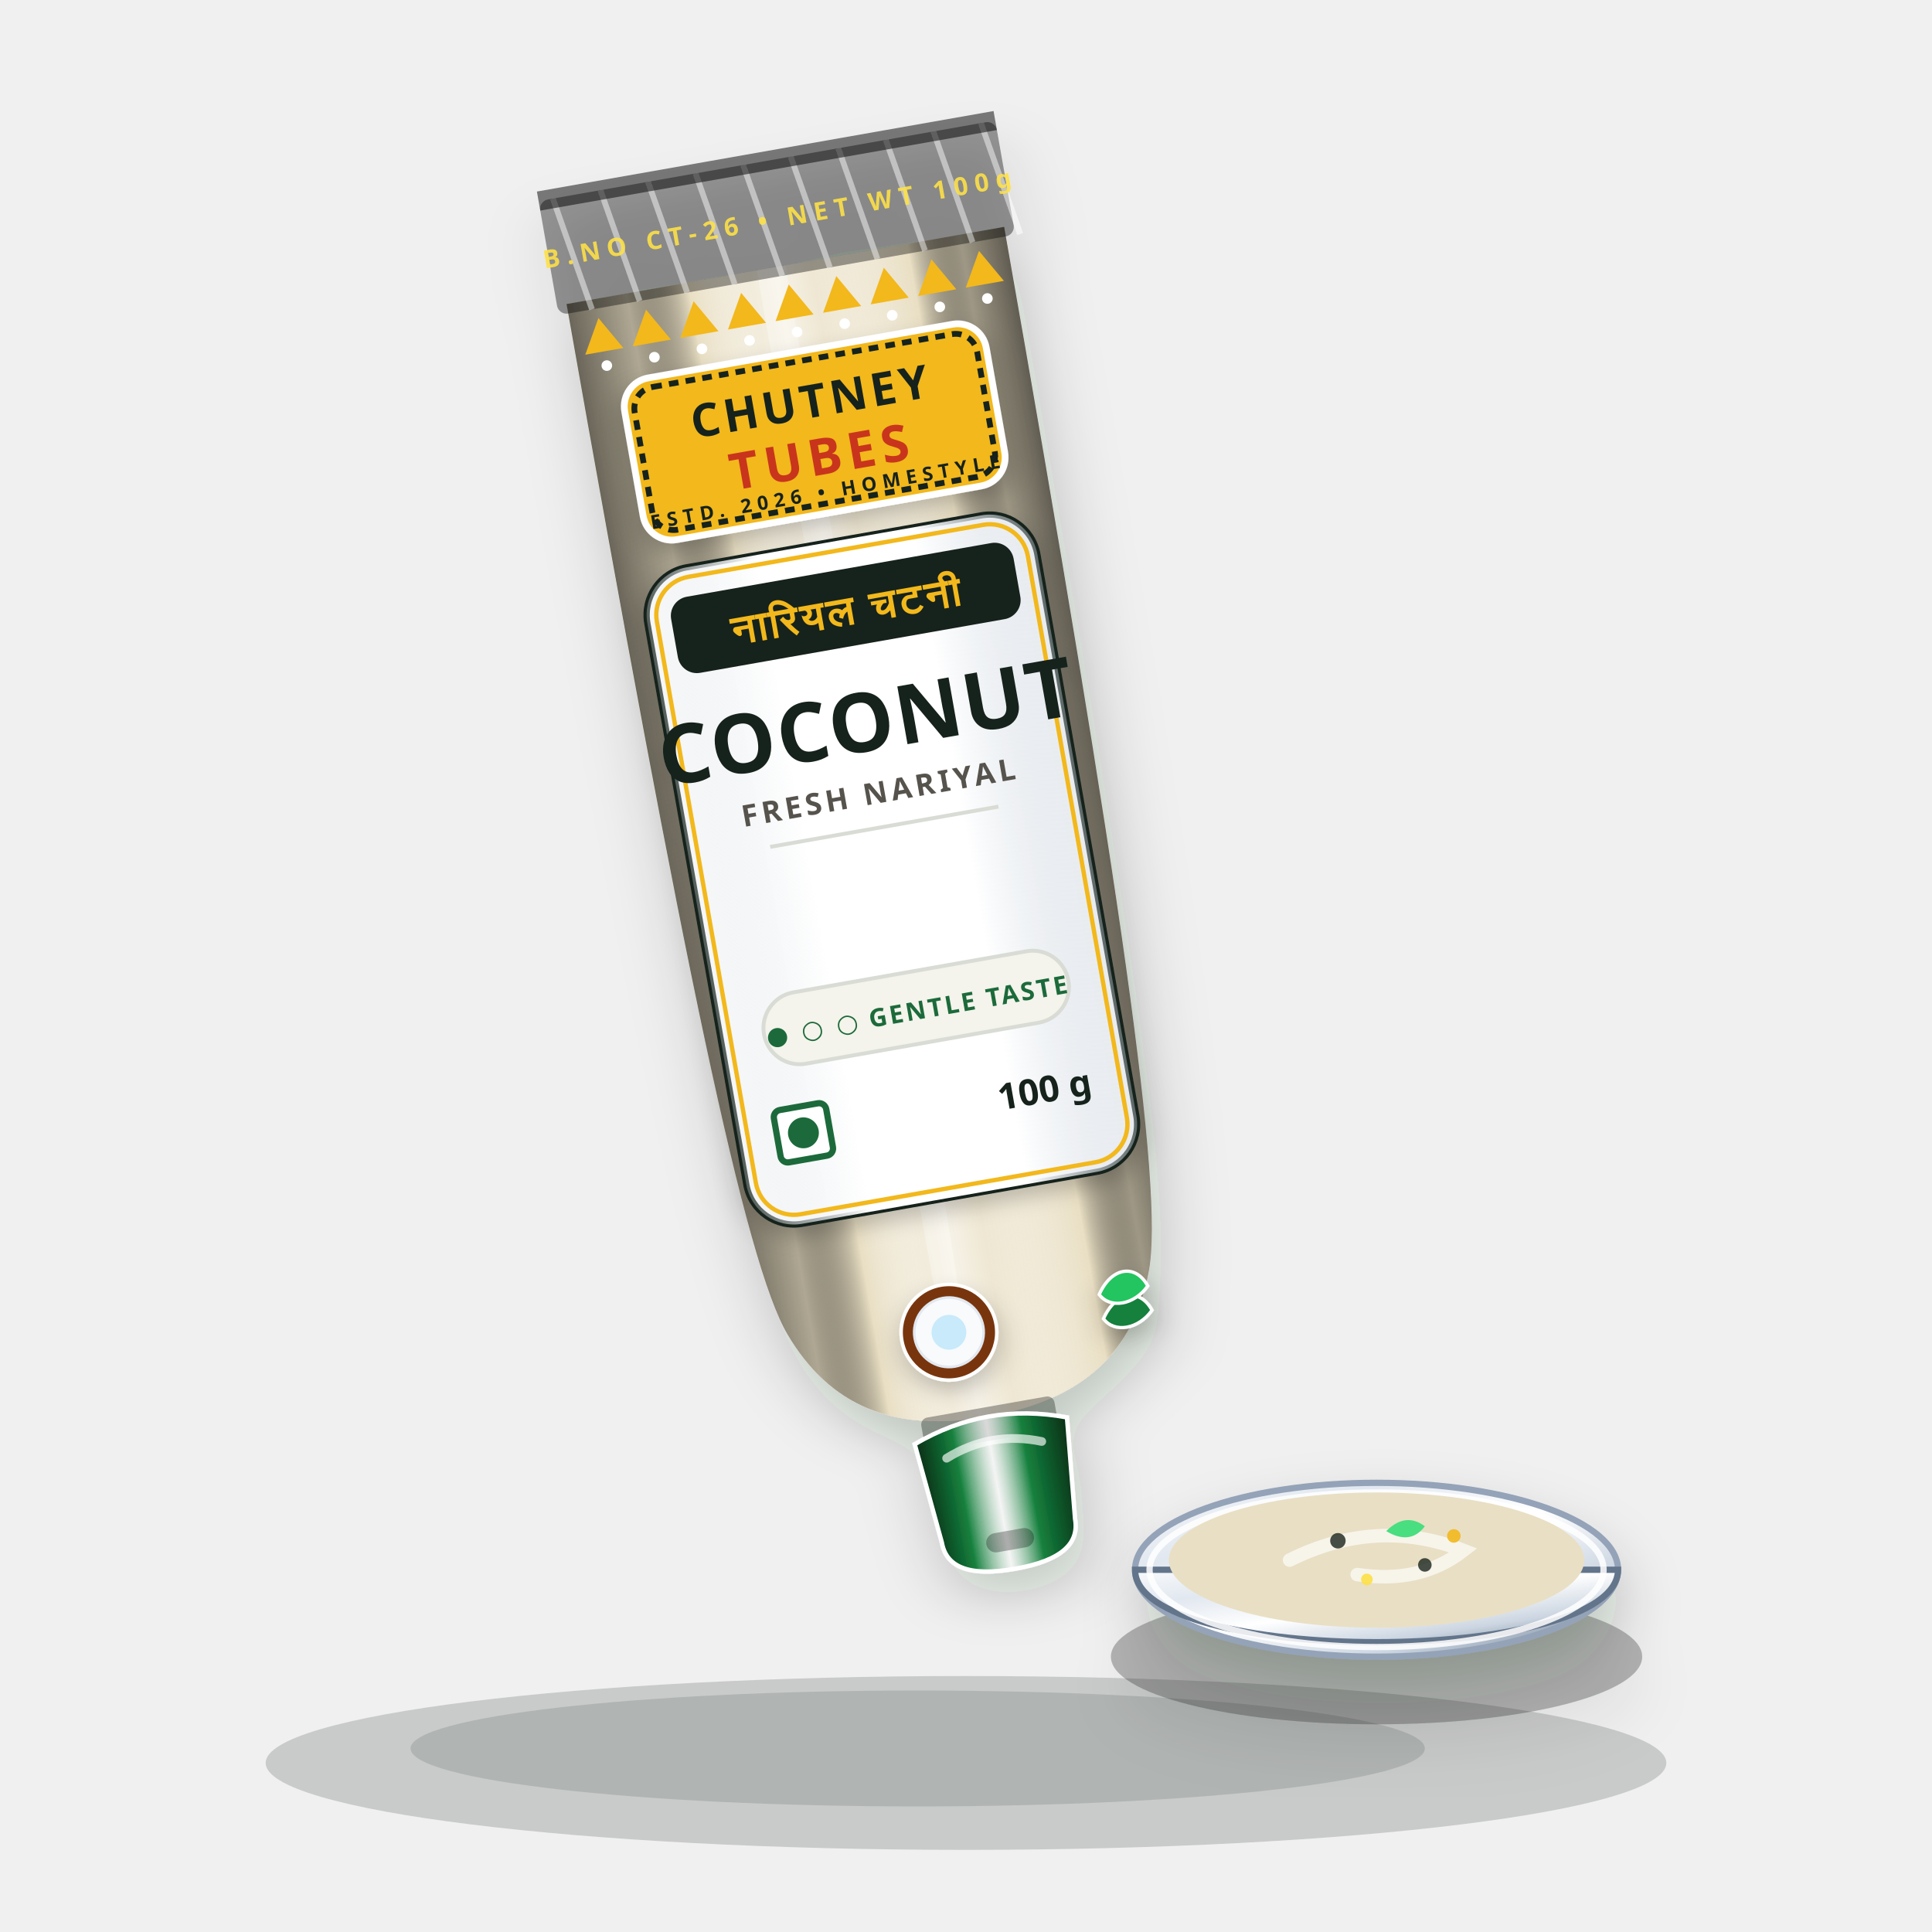
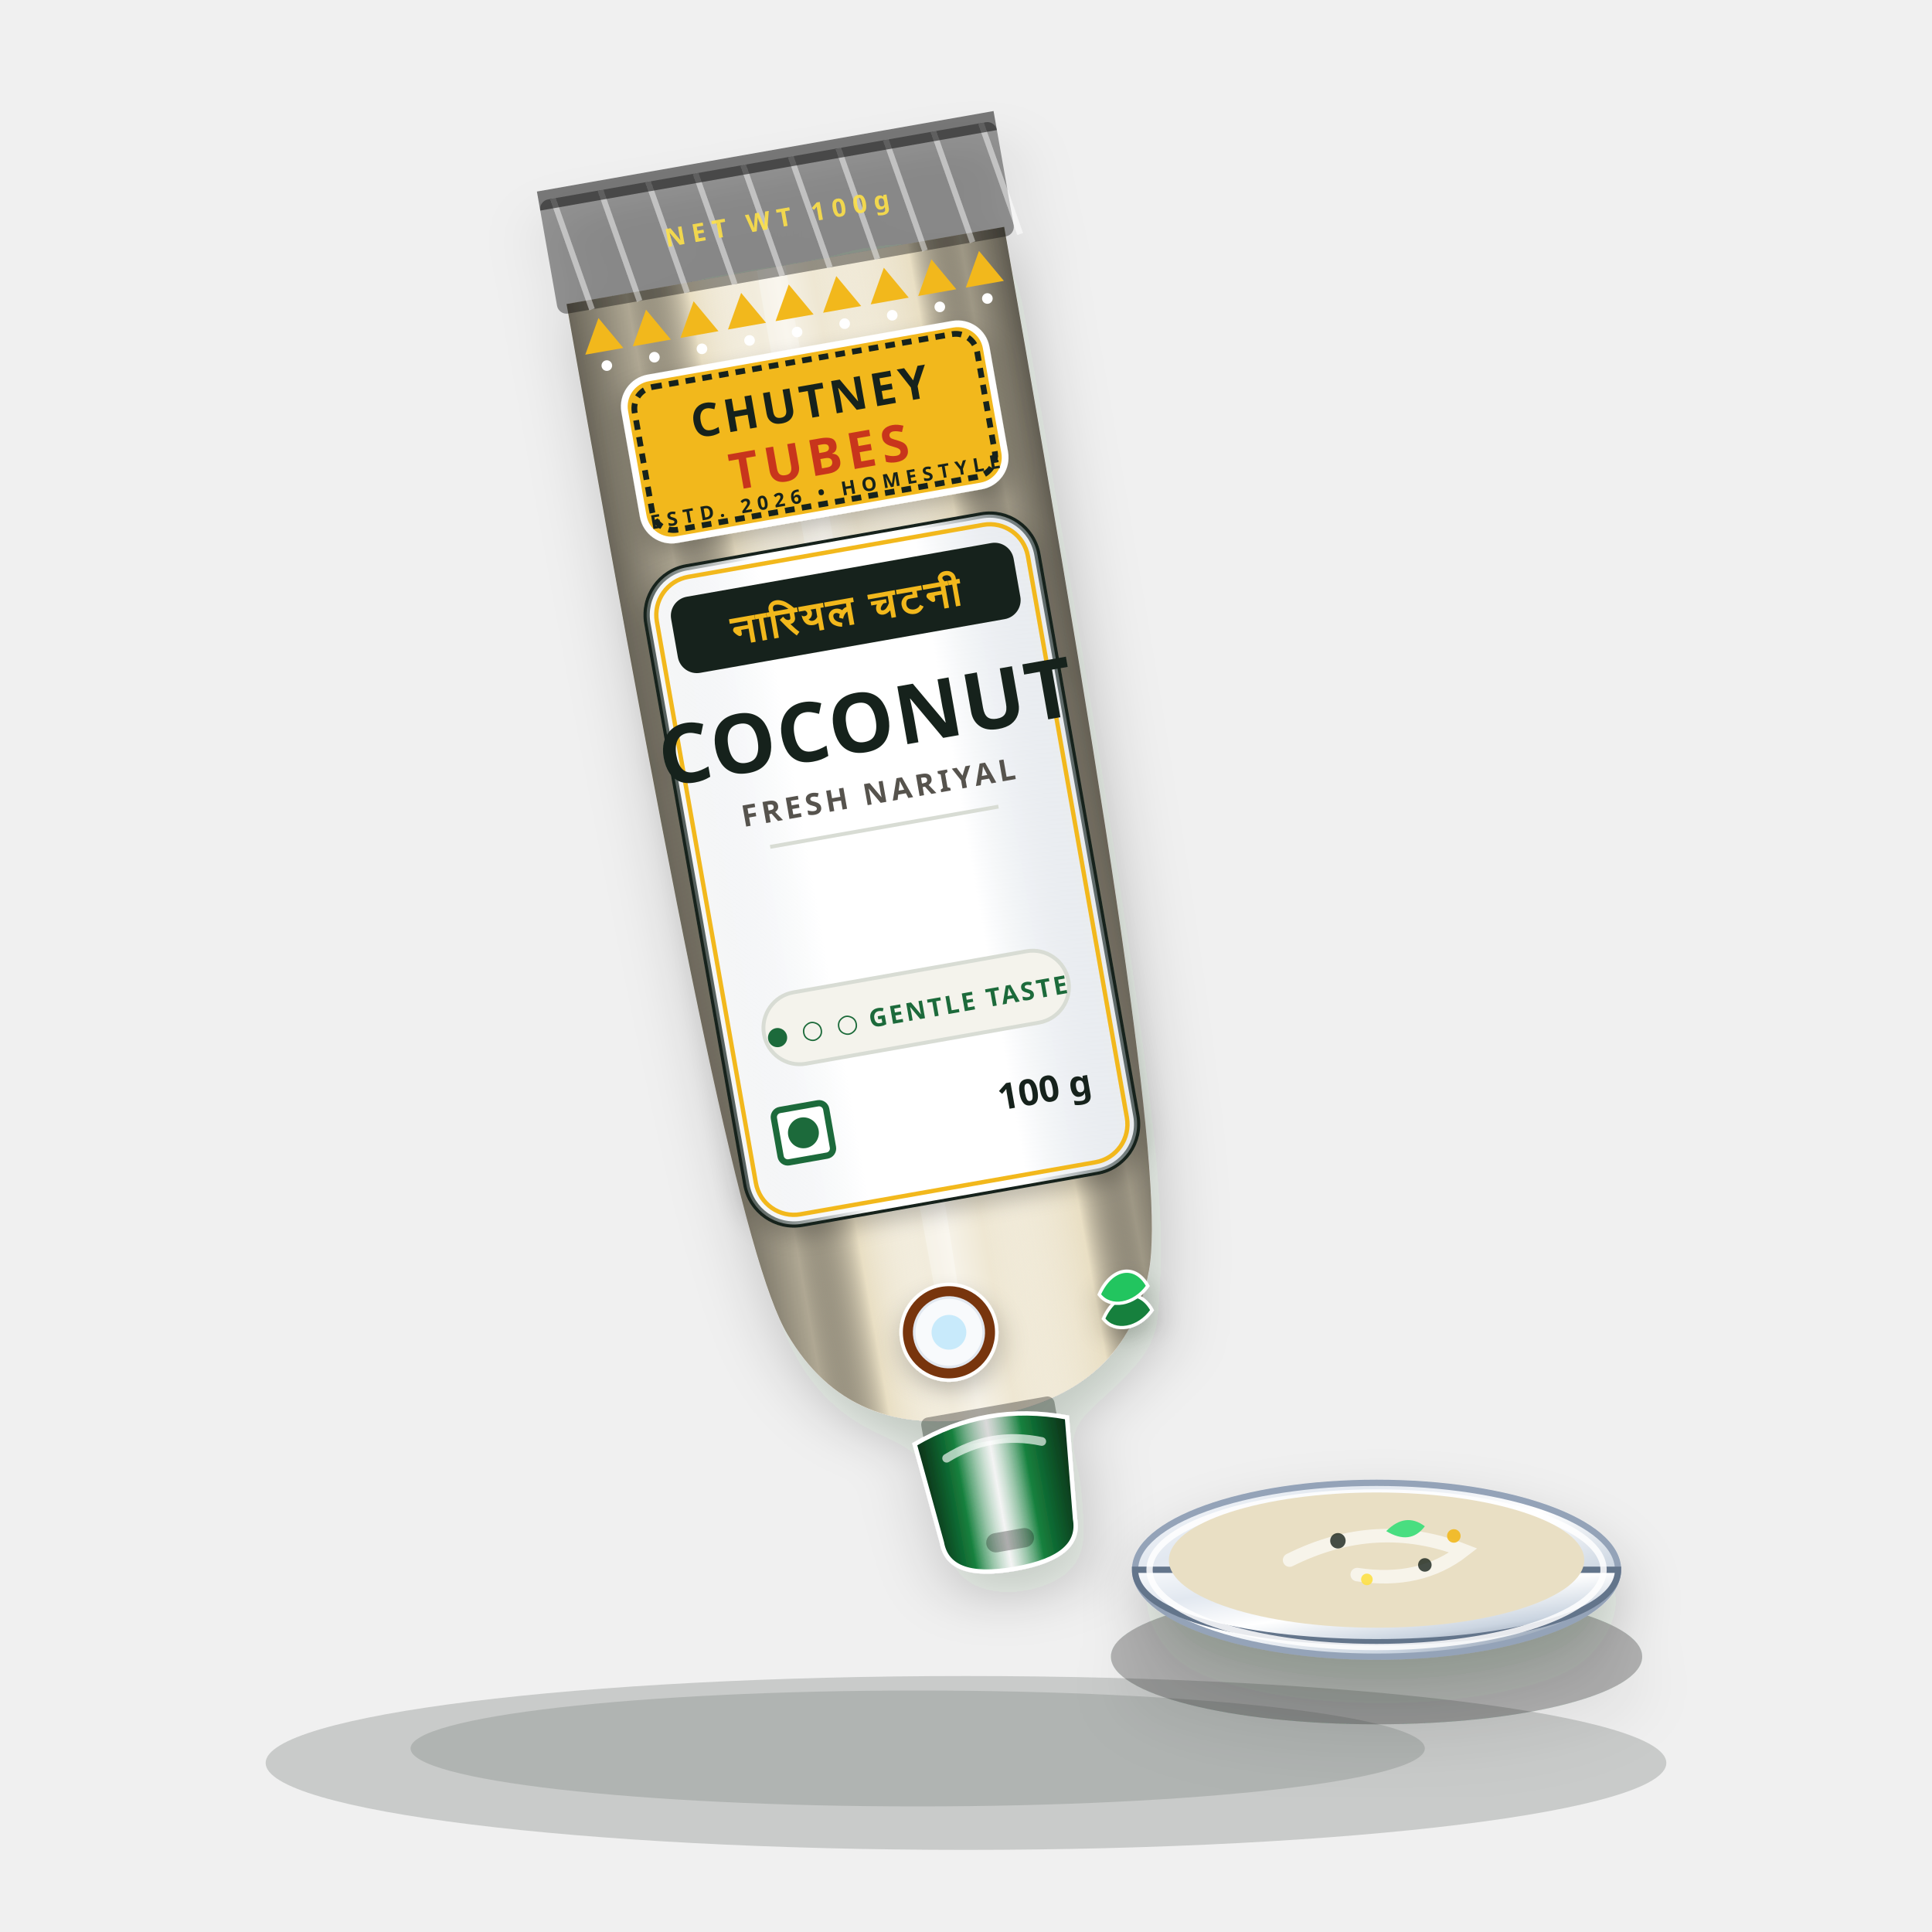
<svg xmlns="http://www.w3.org/2000/svg" viewBox="0 0 400 400" width="100%" height="100%" fill="none" aria-label="Coconut Chutney tube render">
  <defs>
    <linearGradient id="shd_coconut" x1="0%" y1="0%" x2="100%" y2="0%">
      <stop offset="0%" stop-color="#000000" stop-opacity="0.55" />
      <stop offset="14%" stop-color="#000000" stop-opacity="0.25" />
      <stop offset="28%" stop-color="#e9dfc4" />
      <stop offset="42%" stop-color="#ffffff" stop-opacity="0.4" />
      <stop offset="48%" stop-color="#ffffff" stop-opacity="0.6" />
      <stop offset="56%" stop-color="#ffffff" stop-opacity="0.25" />
      <stop offset="78%" stop-color="#e9dfc4" />
      <stop offset="90%" stop-color="#000000" stop-opacity="0.32" />
      <stop offset="100%" stop-color="#000000" stop-opacity="0.58" />
    </linearGradient>
    <linearGradient id="lblShd_coconut" x1="0%" y1="0%" x2="100%" y2="0%">
      <stop offset="0%" stop-color="#e2e8f0" stop-opacity="0.3" />
      <stop offset="30%" stop-color="#ffffff" />
      <stop offset="70%" stop-color="#ffffff" />
      <stop offset="100%" stop-color="#cbd5e1" stop-opacity="0.4" />
    </linearGradient>
    <linearGradient id="capYellow_coconut" x1="0%" y1="0%" x2="100%" y2="0%">
      <stop offset="0%" stop-color="#b45309" />
      <stop offset="25%" stop-color="#f59e0b" />
      <stop offset="48%" stop-color="#ffffff" stop-opacity="0.65" />
      <stop offset="70%" stop-color="#f59e0b" />
      <stop offset="100%" stop-color="#92400e" />
    </linearGradient>
    <linearGradient id="capGreen_coconut" x1="0%" y1="0%" x2="100%" y2="0%">
      <stop offset="0%" stop-color="#052e16" />
      <stop offset="25%" stop-color="#15803d" />
      <stop offset="48%" stop-color="#ffffff" stop-opacity="0.65" />
      <stop offset="70%" stop-color="#15803d" />
      <stop offset="100%" stop-color="#052e16" />
    </linearGradient>
    <linearGradient id="capRed_coconut" x1="0%" y1="0%" x2="100%" y2="0%">
      <stop offset="0%" stop-color="#450a0a" />
      <stop offset="25%" stop-color="#b91c1c" />
      <stop offset="48%" stop-color="#ffffff" stop-opacity="0.65" />
      <stop offset="70%" stop-color="#b91c1c" />
      <stop offset="100%" stop-color="#450a0a" />
    </linearGradient>
    <linearGradient id="stl_coconut" x1="0%" y1="0%" x2="100%" y2="100%">
      <stop offset="0%" stop-color="#f8fafc" />
      <stop offset="25%" stop-color="#e2e8f0" />
      <stop offset="50%" stop-color="#ffffff" />
      <stop offset="75%" stop-color="#cbd5e1" />
      <stop offset="100%" stop-color="#64748b" />
    </linearGradient>
    <filter id="flvShd_coconut" x="-30%" y="-30%" width="160%" height="160%">
      <feDropShadow dx="2" dy="22" stdDeviation="16" flood-color="#18241b" flood-opacity="0.32" />
      <feDropShadow dx="1" dy="6" stdDeviation="6" flood-color="#18241b" flood-opacity="0.2" />
    </filter>
    <filter id="lblLift_coconut" x="-10%" y="-10%" width="120%" height="120%">
      <feDropShadow dx="0" dy="2" stdDeviation="2.5" flood-color="#000000" flood-opacity="0.22" />
    </filter>
  </defs>
  <ellipse cx="200" cy="365" rx="145" ry="18" fill="#18241b" opacity="0.18" />
  <ellipse cx="190" cy="362" rx="105" ry="12" fill="#18241b" opacity="0.14" />
  <g transform="translate(185, 182) rotate(-10) translate(-54, -165)" filter="url(#flvShd_coconut)">
    <path d="M 8 36 L 100 36 C 100 175 98 238 92 254 C 86 270 74 278 54 278 C 34 278 22 270 16 254 C 10 238 8 175 8 36 Z" fill="#e9dfc4" />
    <path d="M 8 36 L 100 36 C 100 175 98 238 92 254 C 86 270 74 278 54 278 C 34 278 22 270 16 254 C 10 238 8 175 8 36 Z" fill="url(#shd_coconut)" />
    <path d="M 48 36 L 54 36 C 54 175 53 238 52 268 L 48 268 C 47 238 48 175 48 36 Z" fill="#ffffff" opacity="0.28" />
    <rect x="6" y="14" width="96" height="24" fill="#000000" opacity="0.38" rx="2" />
    <path d="M 9 14 L 13 38 M 19 14 L 23 38 M 29 14 L 33 38 M 39 14 L 43 38 M 49 14 L 53 38 M 59 14 L 63 38 M 69 14 L 73 38 M 79 14 L 83 38 M 89 14 L 93 38 M 99 14 L 103 38" stroke="#ffffff" stroke-width="1.2" opacity="0.45" />
    <rect x="6" y="12" width="96" height="4" fill="#000000" opacity="0.5" />
-     <text x="54" y="28" font-family="Hind, sans-serif" font-size="5.2" font-weight="700" fill="#fde047" text-anchor="middle" letter-spacing="1.4" opacity="0.9">B.NO CT-26 • NET WT 100g</text>
+     <text x="54" y="28" font-family="Hind, sans-serif" font-size="5.2" font-weight="700" fill="#fde047" text-anchor="middle" letter-spacing="1.4" opacity="0.9">NET WT 100g</text>
    <g transform="translate(10, 40)">
      <polygon points="4,0 8,7 0,7" fill="#f2b81d" />
      <polygon points="14,0 18,7 10,7" fill="#f2b81d" />
      <polygon points="24,0 28,7 20,7" fill="#f2b81d" />
      <polygon points="34,0 38,7 30,7" fill="#f2b81d" />
      <polygon points="44,0 48,7 40,7" fill="#f2b81d" />
      <polygon points="54,0 58,7 50,7" fill="#f2b81d" />
      <polygon points="64,0 68,7 60,7" fill="#f2b81d" />
      <polygon points="74,0 78,7 70,7" fill="#f2b81d" />
      <polygon points="84,0 88,7 80,7" fill="#f2b81d" />
      <circle cx="4" cy="10" r="1.1" fill="#ffffff" />
      <circle cx="14" cy="10" r="1.1" fill="#ffffff" />
      <circle cx="24" cy="10" r="1.1" fill="#ffffff" />
      <circle cx="34" cy="10" r="1.1" fill="#ffffff" />
      <circle cx="44" cy="10" r="1.1" fill="#ffffff" />
      <circle cx="54" cy="10" r="1.1" fill="#ffffff" />
      <circle cx="64" cy="10" r="1.1" fill="#ffffff" />
      <circle cx="74" cy="10" r="1.1" fill="#ffffff" />
      <circle cx="84" cy="10" r="1.1" fill="#ffffff" />
    </g>
    <g transform="translate(54, 72)" filter="url(#lblLift_coconut)">
      <rect x="-38" y="-18" width="76" height="34" rx="6" fill="#f2b81d" stroke="#ffffff" stroke-width="1.4" />
      <rect x="-36" y="-16" width="72" height="30" rx="4.5" fill="none" stroke="#18241b" stroke-width="1.2" stroke-dasharray="2 1.5" />
      <text x="0" y="-4" font-family="Bricolage Grotesque, sans-serif" font-size="9.5" font-weight="900" fill="#18241b" text-anchor="middle" letter-spacing="0.8">CHUTNEY</text>
      <text x="0" y="8" font-family="Bricolage Grotesque, sans-serif" font-size="10.5" font-weight="900" fill="#c8361f" text-anchor="middle" letter-spacing="1.2">TUBES</text>
      <text x="0" y="13" font-family="Hind, sans-serif" font-size="4" font-weight="800" fill="#18241b" text-anchor="middle" letter-spacing="1.2">ESTD. 2026 • HOMESTYLE</text>
    </g>
    <g transform="translate(13, 94)" filter="url(#lblLift_coconut)">
      <rect x="0" y="0" width="82" height="138" rx="10" fill="#fffdfa" stroke="#18241b" stroke-width="1.3" />
      <rect x="0" y="0" width="82" height="138" rx="10" fill="url(#lblShd_coconut)" />
      <rect x="2" y="2" width="78" height="134" rx="8" fill="none" stroke="#f2b81d" stroke-width="0.9" />
      <g transform="translate(41, 14)">
        <rect x="-36" y="-8" width="72" height="16" rx="4" fill="#18241b" />
        <text x="0" y="3.5" font-family="Hind, sans-serif" font-size="8.5" font-weight="700" fill="#f2b81d" text-anchor="middle" letter-spacing="0.4">नारियल चटनी</text>
      </g>
      <g transform="translate(41, 44)">
        <text x="0" y="0" font-family="Bricolage Grotesque, sans-serif" font-size="17" font-weight="900" fill="#18241b" text-anchor="middle" letter-spacing="0.4">COCONUT</text>
        <text x="0" y="11" font-family="Hind, sans-serif" font-size="6.2" font-weight="700" fill="#57534e" text-anchor="middle" letter-spacing="0.8">FRESH NARIYAL</text>
        <line x1="-24" y1="16" x2="24" y2="16" stroke="#d8dcd4" stroke-width="0.8" />
      </g>
      <g transform="translate(0, 0)">
        <g transform="translate(36, 160) scale(0.9)">
          <circle cx="0" cy="6" r="11" fill="#78350f" stroke="#ffffff" stroke-width="0.8" />
          <circle cx="0" cy="6" r="8" fill="#f8fafc" stroke="#e2e8f0" stroke-width="0.6" />
          <circle cx="0" cy="6" r="4" fill="#38bdf8" opacity="0.25" />
        </g>
        <g transform="translate(68, 158) scale(0.85)">
          <path d="M 0 12 C 4 6 10 6 12 12 C 8 16 2 16 0 12 Z" fill="#15803d" stroke="#ffffff" stroke-width="0.8" />
          <path d="M 0 6 C 4 0 10 0 12 6 C 8 10 2 10 0 6 Z" fill="#22c55e" stroke="#ffffff" stroke-width="0.8" />
        </g>
      </g>
      <g transform="translate(41, 98)">
        <rect x="-32" y="-7.5" width="64" height="15" rx="7.5" fill="#f4f3ec" stroke="#d8dcd4" stroke-width="0.8" />
        <text x="0" y="2.5" font-family="Hind, sans-serif" font-size="5.2" font-weight="800" fill="#1d6b3a" text-anchor="middle" letter-spacing="0.5">● ○ ○ GENTLE TASTE</text>
      </g>
      <g transform="translate(8, 114)">
        <rect x="0" y="0" width="11" height="11" fill="#ffffff" stroke="#1d6b3a" stroke-width="1.3" rx="1.5" />
        <circle cx="5.5" cy="5.5" r="3.2" fill="#1d6b3a" />
      </g>
      <g transform="translate(74, 122)">
        <text x="0" y="0" font-family="Hind, sans-serif" font-size="7.5" font-weight="800" fill="#18241b" text-anchor="end">100 g</text>
      </g>
    </g>
    <g transform="translate(36, 276)">
      <rect x="4" y="0" width="28" height="7" fill="#000000" opacity="0.32" rx="1.5" />
      <path d="M 2 5 Q 18 -1 34 5 L 32 26 C 32 31 28 34 18 34 C 8 34 4 31 4 26 Z" fill="url(#capGreen_coconut)" stroke="#ffffff" stroke-width="0.9" />
      <path d="M 8 9 Q 18 5 28 9" stroke="#ffffff" stroke-width="1.8" stroke-linecap="round" fill="none" opacity="0.65" />
      <rect x="13" y="26" width="10" height="4" rx="2" fill="#000000" opacity="0.28" />
    </g>
  </g>
  <g transform="translate(285, 305)" filter="url(#flvShd_coconut)">
    <ellipse cx="0" cy="38" rx="55" ry="14" fill="#18241b" opacity="0.3" />
    <ellipse cx="0" cy="20" rx="50" ry="18" fill="url(#stl_coconut)" stroke="#94a3b8" stroke-width="1.3" />
    <path d="M -50 20 C -50 40 50 40 50 20 Z" fill="url(#stl_coconut)" stroke="#64748b" stroke-width="1.3" />
    <ellipse cx="0" cy="20" rx="47" ry="16" fill="none" stroke="#ffffff" stroke-width="1.3" opacity="0.85" />
    <ellipse cx="0" cy="18" rx="43" ry="14" fill="#e9dfc4" />
    <path d="M -18 18 Q 0 9 18 16 Q 9 23 -4 21" stroke="#ffffff" stroke-width="2.8" stroke-linecap="round" fill="none" opacity="0.65" />
    <circle cx="-8" cy="14" r="1.6" fill="#18241b" opacity="0.8" />
    <circle cx="10" cy="19" r="1.4" fill="#18241b" opacity="0.8" />
    <circle cx="16" cy="13" r="1.4" fill="#f2b81d" opacity="0.9" />
    <circle cx="-2" cy="22" r="1.2" fill="#fde047" opacity="0.9" />
    <path d="M 2 12 Q 6 8 10 11 Q 7 15 2 12 Z" fill="#4ade80" />
  </g>
</svg>
